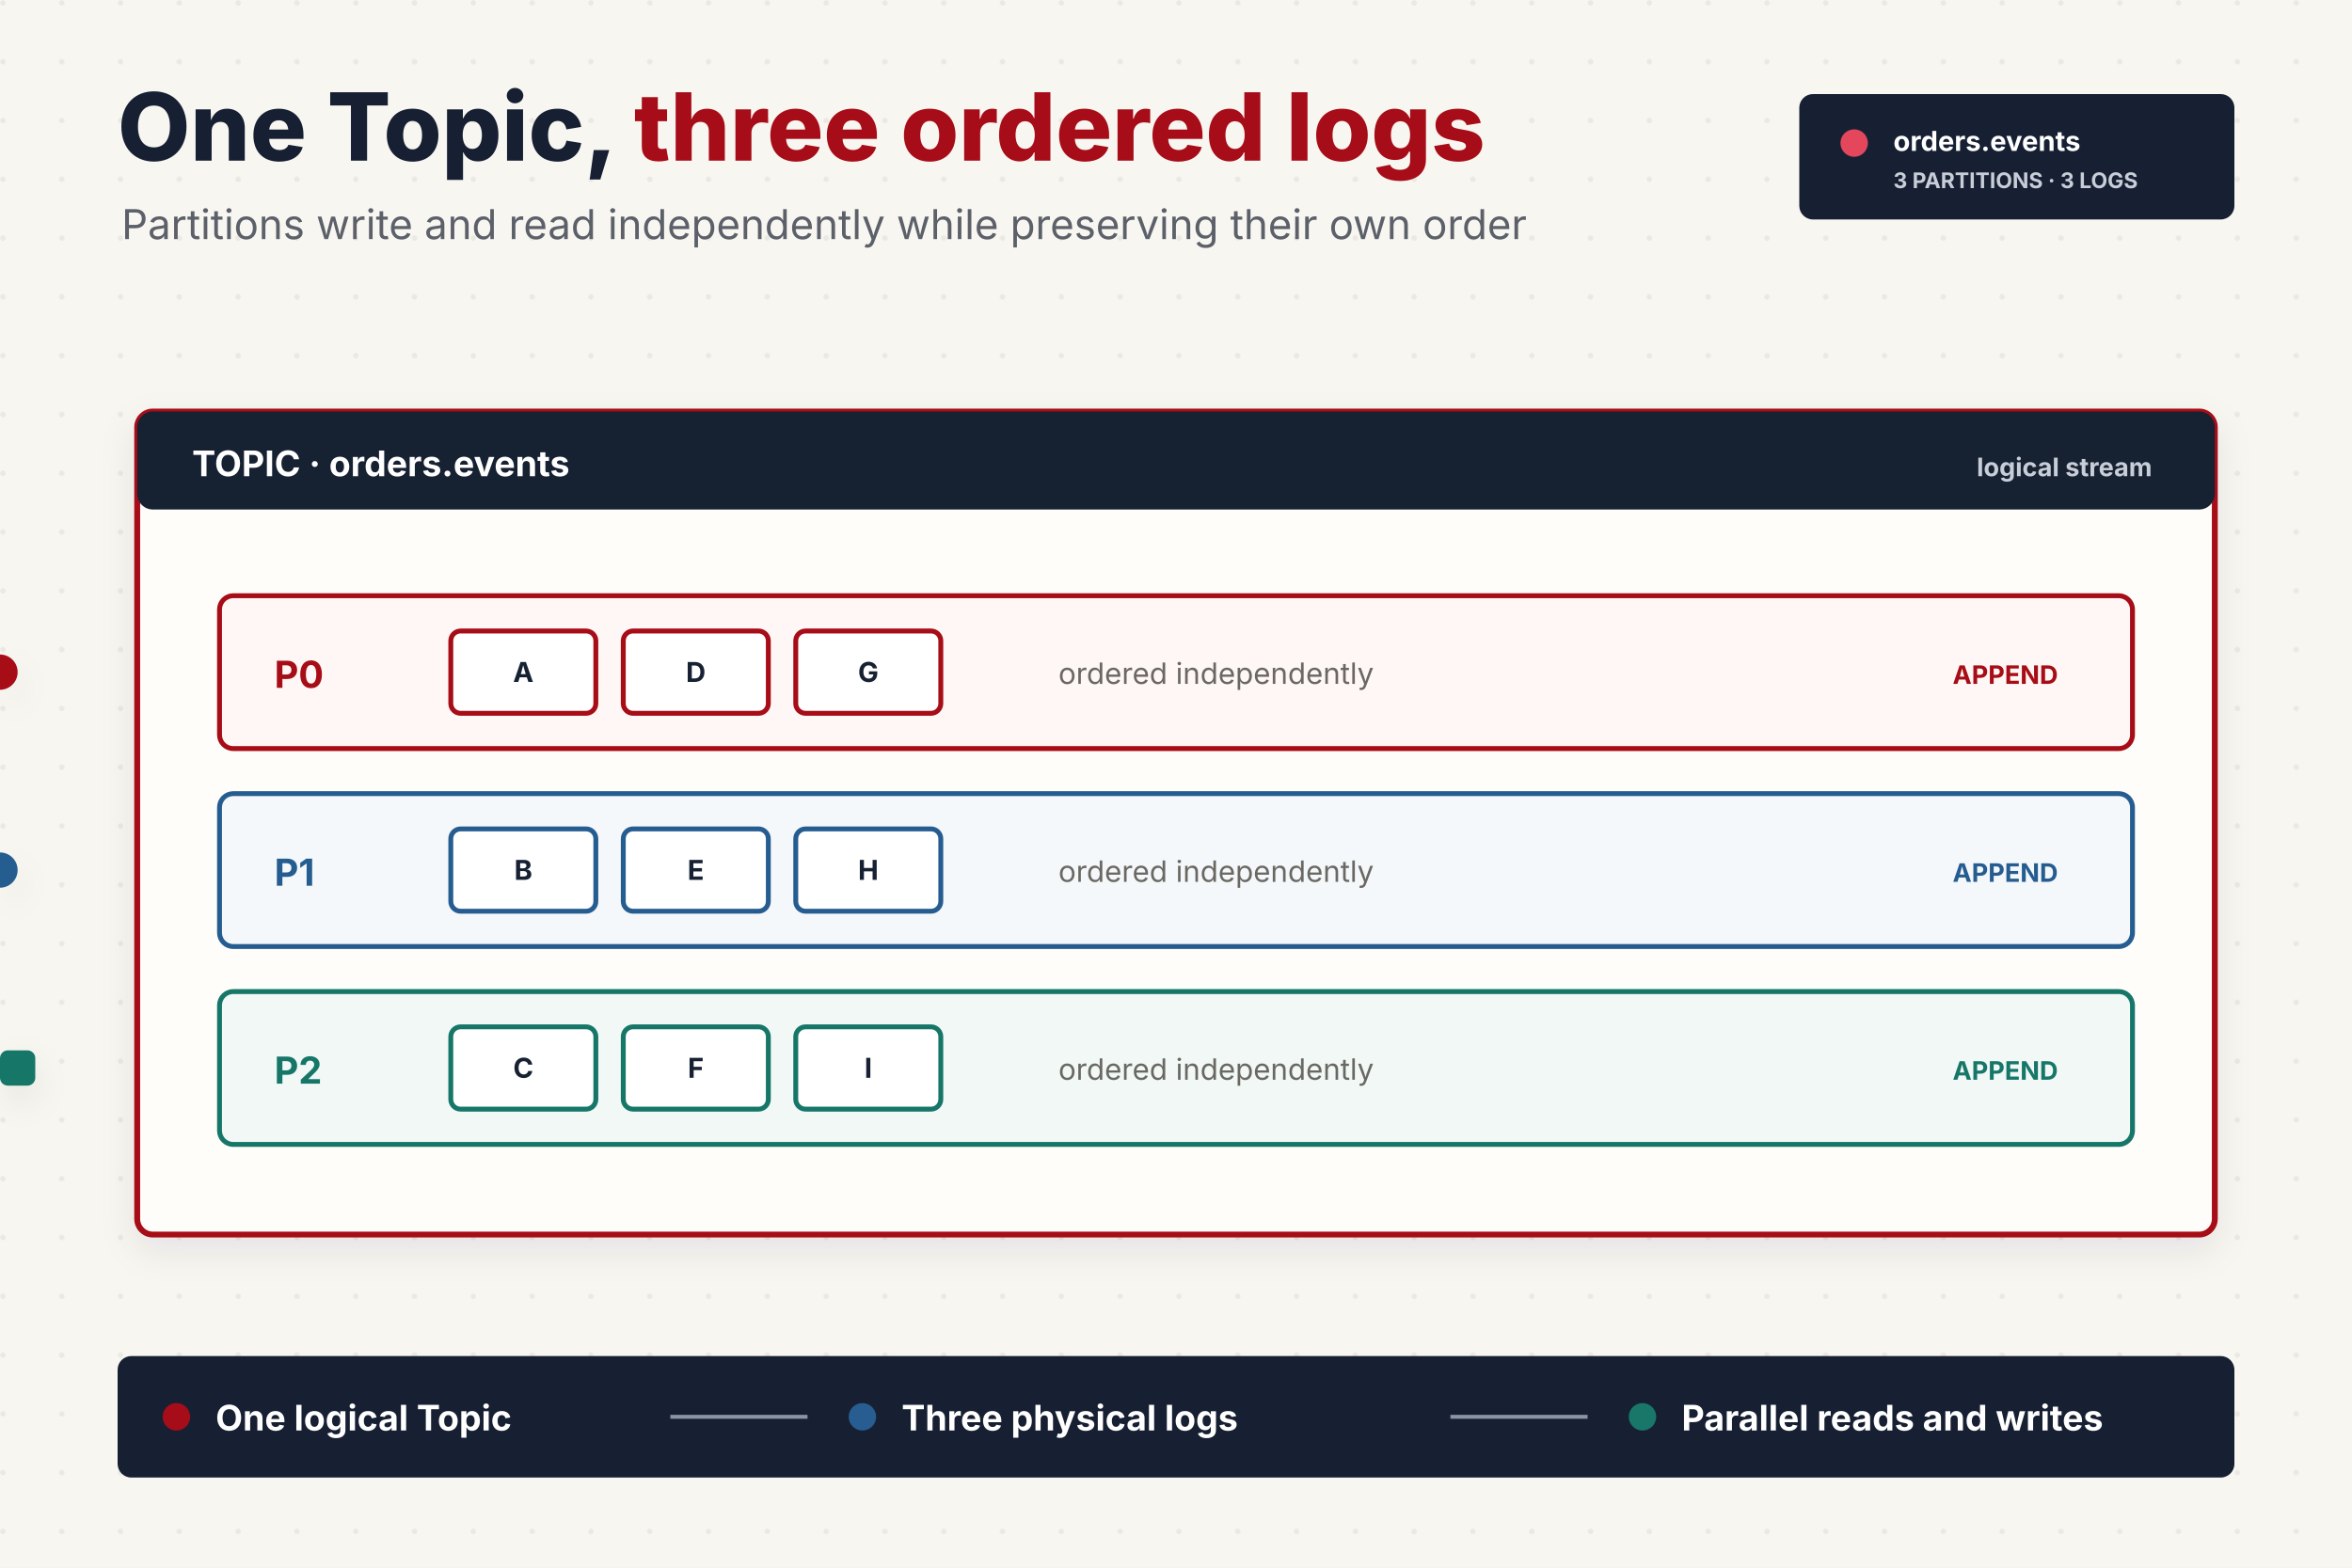
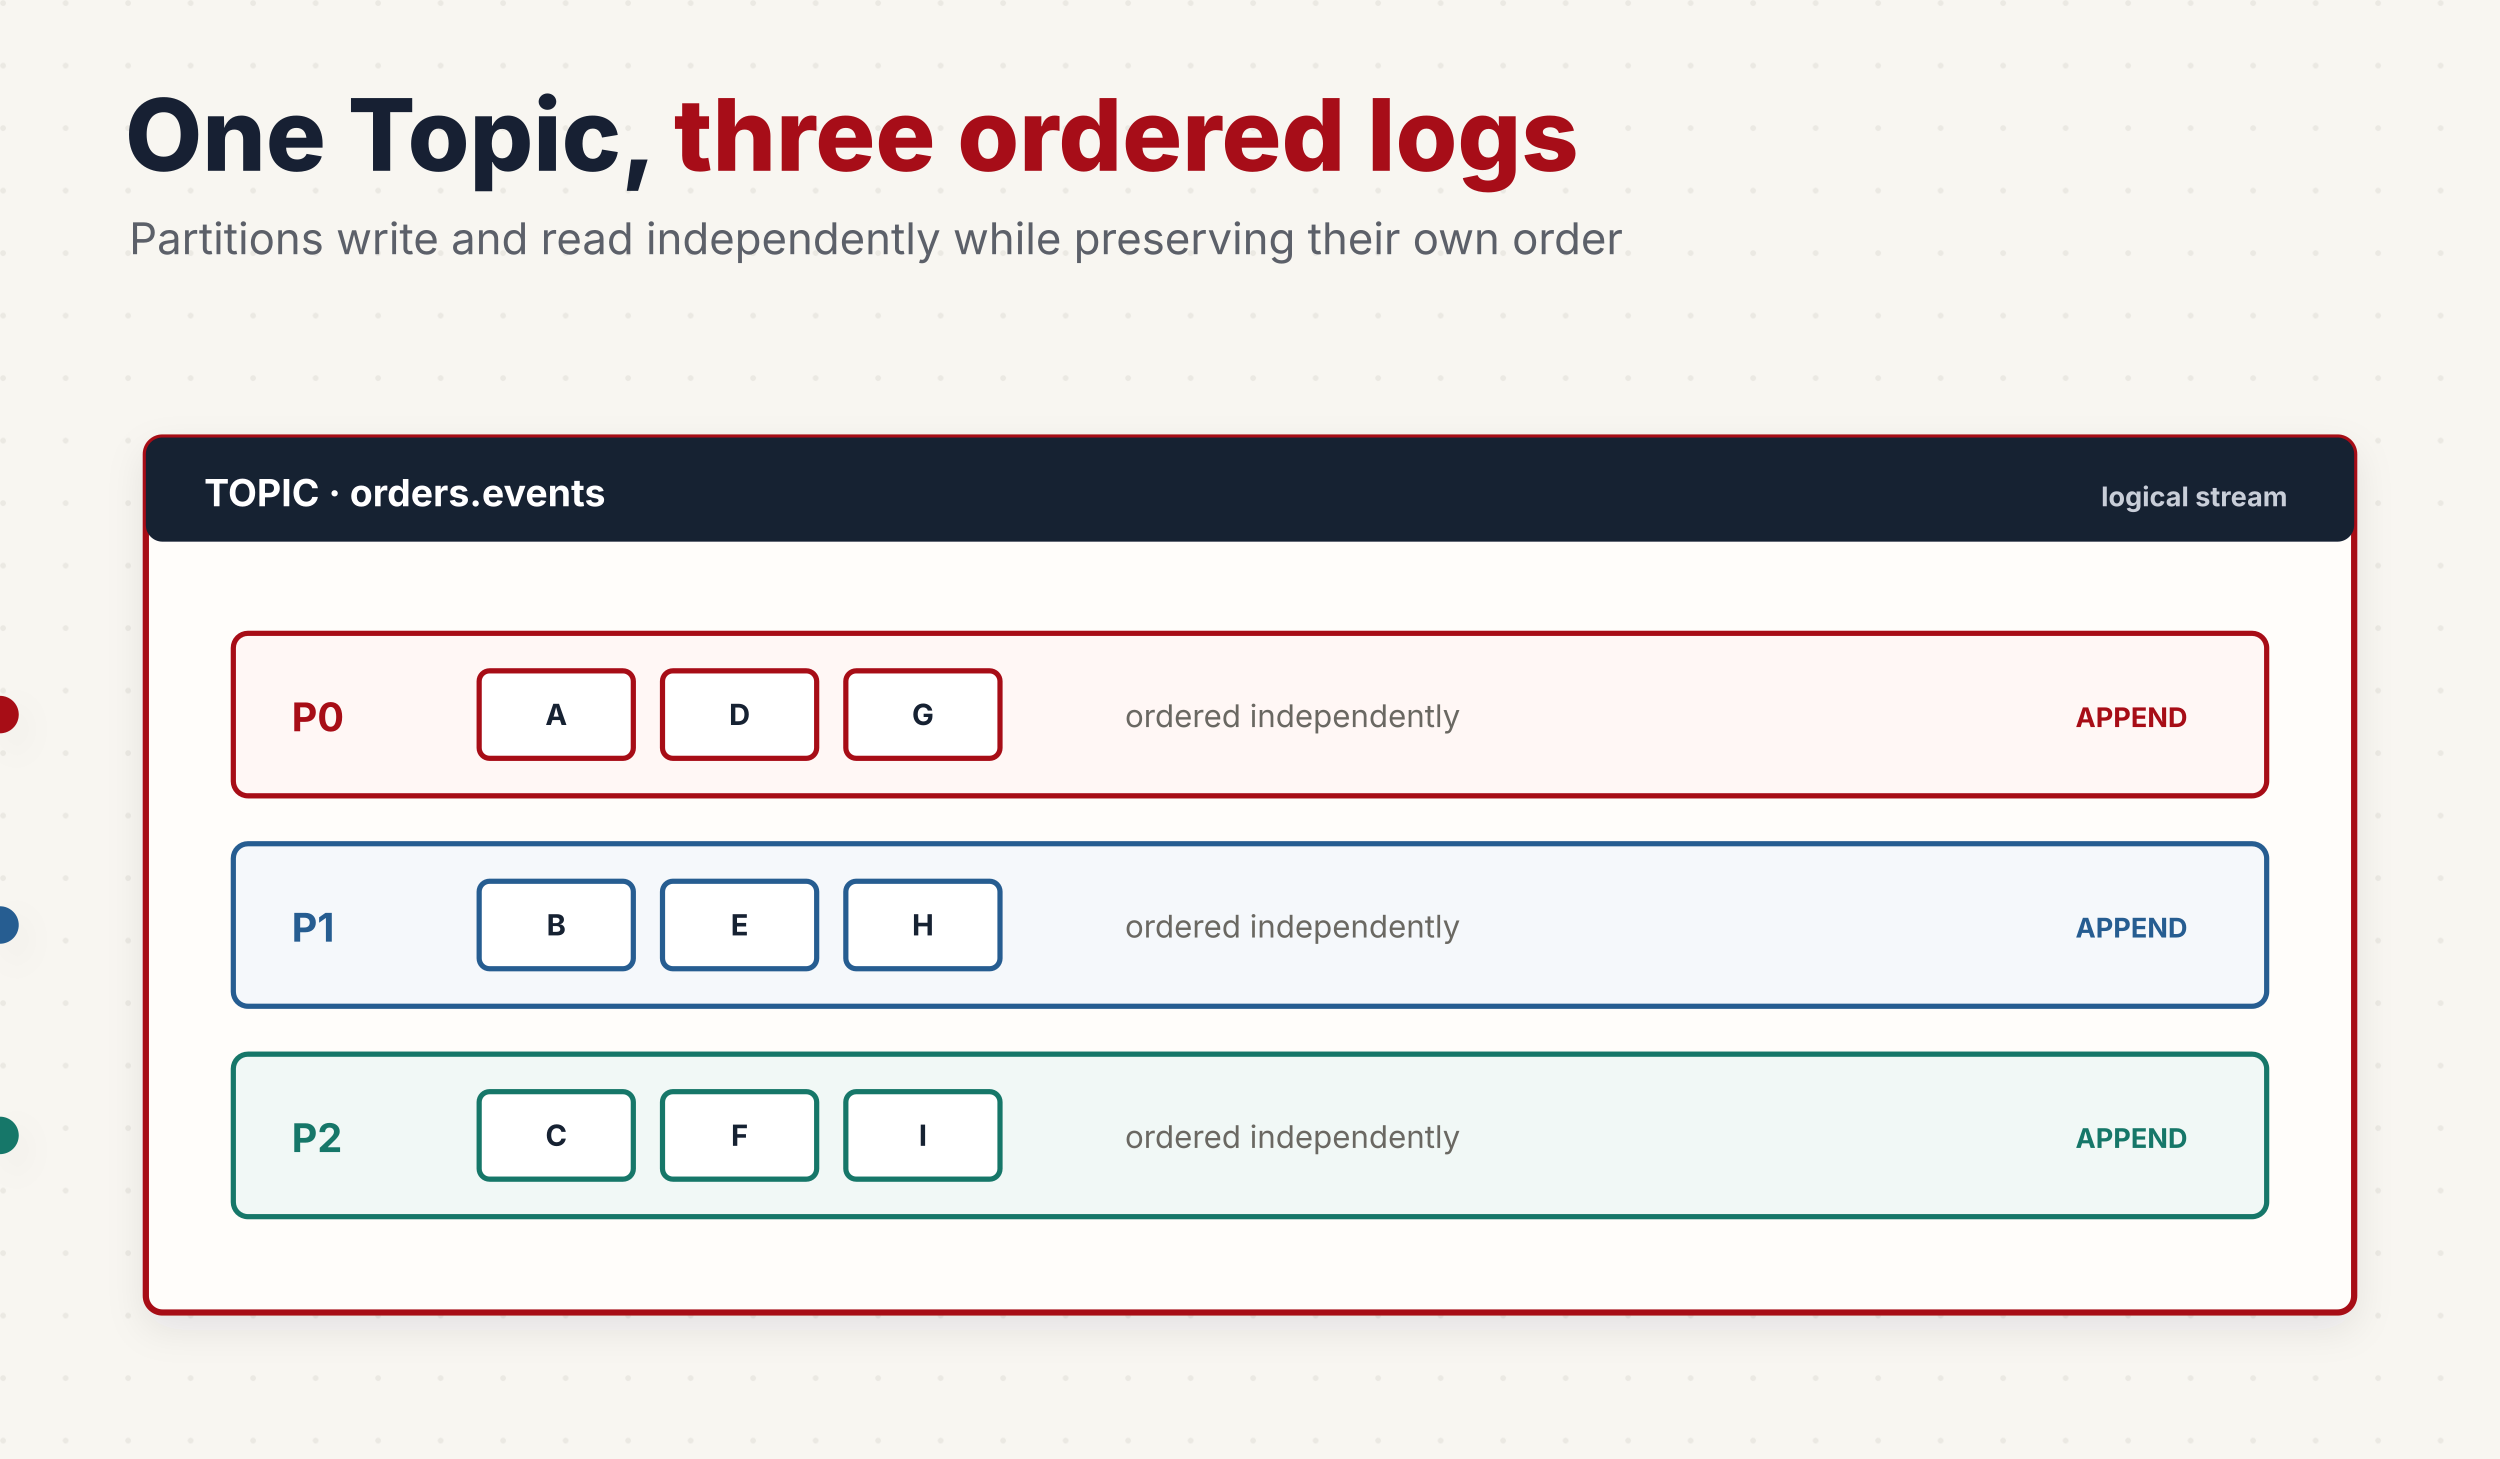
- <svg xmlns="http://www.w3.org/2000/svg" width="960" height="640" viewBox="0 0 1200 800" role="img" aria-labelledby="title desc">
+ <svg xmlns="http://www.w3.org/2000/svg" width="960" height="560" viewBox="0 0 1200 700" role="img" aria-labelledby="title desc">
  <defs>
    <pattern id="grid" width="30" height="30" patternUnits="userSpaceOnUse">
      <circle cx="1.5" cy="1.5" r="1.4" fill="#d9d6cf" opacity=".42" />
    </pattern>
    <filter id="shadow" x="-20%" y="-20%" width="140%" height="140%">
      <feDropShadow dx="0" dy="7" stdDeviation="9" flood-color="#172033" flood-opacity=".08" />
    </filter>
  </defs>
  <rect width="1200" height="800" fill="#f8f6f1" />
  <rect width="1200" height="800" fill="url(#grid)" />
  <g font-family="Inter,ui-sans-serif,system-ui,-apple-system,'Segoe UI',sans-serif">
    <text x="60" y="82" fill="#172033" font-size="48" font-weight="760">One Topic, <tspan fill="#a70d18">three ordered logs</tspan>
    </text>
    <text x="62" y="122" fill="#5c6069" font-size="21">Partitions write and read independently while preserving their own order</text>
-     <g transform="translate(918 48)">
-       <rect width="222" height="64" rx="7" fill="#172033" />
-       <circle cx="28" cy="25" r="7" fill="#e4475b" />
-       <text x="48" y="29" fill="#fff" font-size="14" font-weight="750">orders.events</text>
-       <text x="48" y="48" fill="#c8ced8" font-size="11" font-weight="650">3 PARTITIONS · 3 LOGS</text>
-     </g>
    <g filter="url(#shadow)">
      <rect x="70" y="210" width="1060" height="420" rx="8" fill="#fffdfa" stroke="#a70d18" stroke-width="3" />
      <rect x="70" y="210" width="1060" height="50" rx="8" fill="#172033" />
      <text x="98" y="243" fill="#fff" font-size="18" font-weight="750">TOPIC · orders.events</text>
      <text x="1098" y="243" text-anchor="end" fill="#c8ced8" font-size="13" font-weight="650">logical stream</text>
      <g>
        <rect x="112" y="304" width="976" height="78" rx="7" fill="#fff7f5" stroke="#a70d18" stroke-width="2.5" />
        <rect x="112" y="405" width="976" height="78" rx="7" fill="#f5f8fb" stroke="#275d91" stroke-width="2.5" />
        <rect x="112" y="506" width="976" height="78" rx="7" fill="#f1f8f6" stroke="#187769" stroke-width="2.5" />
      </g>
      <g font-size="19" font-weight="750">
        <text x="140" y="351" fill="#a70d18">P0</text>
        <text x="140" y="452" fill="#275d91">P1</text>
        <text x="140" y="553" fill="#187769">P2</text>
      </g>
      <g fill="#fff" stroke-width="2.5">
        <g stroke="#a70d18">
          <rect x="230" y="322" width="74" height="42" rx="5" />
          <rect x="318" y="322" width="74" height="42" rx="5" />
          <rect x="406" y="322" width="74" height="42" rx="5" />
        </g>
        <g stroke="#275d91">
          <rect x="230" y="423" width="74" height="42" rx="5" />
          <rect x="318" y="423" width="74" height="42" rx="5" />
          <rect x="406" y="423" width="74" height="42" rx="5" />
        </g>
        <g stroke="#187769">
          <rect x="230" y="524" width="74" height="42" rx="5" />
          <rect x="318" y="524" width="74" height="42" rx="5" />
          <rect x="406" y="524" width="74" height="42" rx="5" />
        </g>
      </g>
      <g fill="#172033" font-size="14" font-weight="700" text-anchor="middle">
        <text x="267" y="348">A</text>
        <text x="355" y="348">D</text>
        <text x="443" y="348">G</text>
        <text x="267" y="449">B</text>
        <text x="355" y="449">E</text>
        <text x="443" y="449">H</text>
        <text x="267" y="550">C</text>
        <text x="355" y="550">F</text>
        <text x="443" y="550">I</text>
      </g>
      <g fill="#6a6862" font-size="15">
        <text x="540" y="349">ordered independently</text>
        <text x="540" y="450">ordered independently</text>
        <text x="540" y="551">ordered independently</text>
      </g>
      <g>
        <circle cy="343" r="9" fill="#a70d18">
          <animate attributeName="cx" values="690;1035;690" dur="6s" repeatCount="indefinite" />
        </circle>
        <circle cy="444" r="9" fill="#275d91">
          <animate attributeName="cx" values="760;1035;760" dur="6s" repeatCount="indefinite" />
        </circle>
-         <rect y="536" width="18" height="18" rx="4" fill="#187769">
-           <animate attributeName="x" values="820;1026;820" dur="6s" repeatCount="indefinite" />
-         </rect>
+         <circle cy="545" r="9" fill="#187769">
+           <animate attributeName="cx" values="829;1035;829" dur="6s" repeatCount="indefinite" />
+         </circle>
      </g>
      <text x="1050" y="349" text-anchor="end" fill="#a70d18" font-size="13" font-weight="750">APPEND</text>
      <text x="1050" y="450" text-anchor="end" fill="#275d91" font-size="13" font-weight="750">APPEND</text>
      <text x="1050" y="551" text-anchor="end" fill="#187769" font-size="13" font-weight="750">APPEND</text>
    </g>
-     <g transform="translate(60 692)">
-       <rect width="1080" height="62" rx="7" fill="#172033" />
-       <circle cx="30" cy="31" r="7" fill="#a70d18" />
-       <text x="50" y="38" fill="#fff" font-size="18" font-weight="650">One logical Topic</text>
-       <path d="M282 31H352" stroke="#8c94a3" stroke-width="2" />
-       <circle cx="380" cy="31" r="7" fill="#275d91" />
-       <text x="400" y="38" fill="#fff" font-size="18" font-weight="650">Three physical logs</text>
-       <path d="M680 31H750" stroke="#8c94a3" stroke-width="2" />
-       <circle cx="778" cy="31" r="7" fill="#187769" />
-       <text x="798" y="38" fill="#fff" font-size="18" font-weight="650">Parallel reads and writes</text>
-     </g>
  </g>
</svg>
